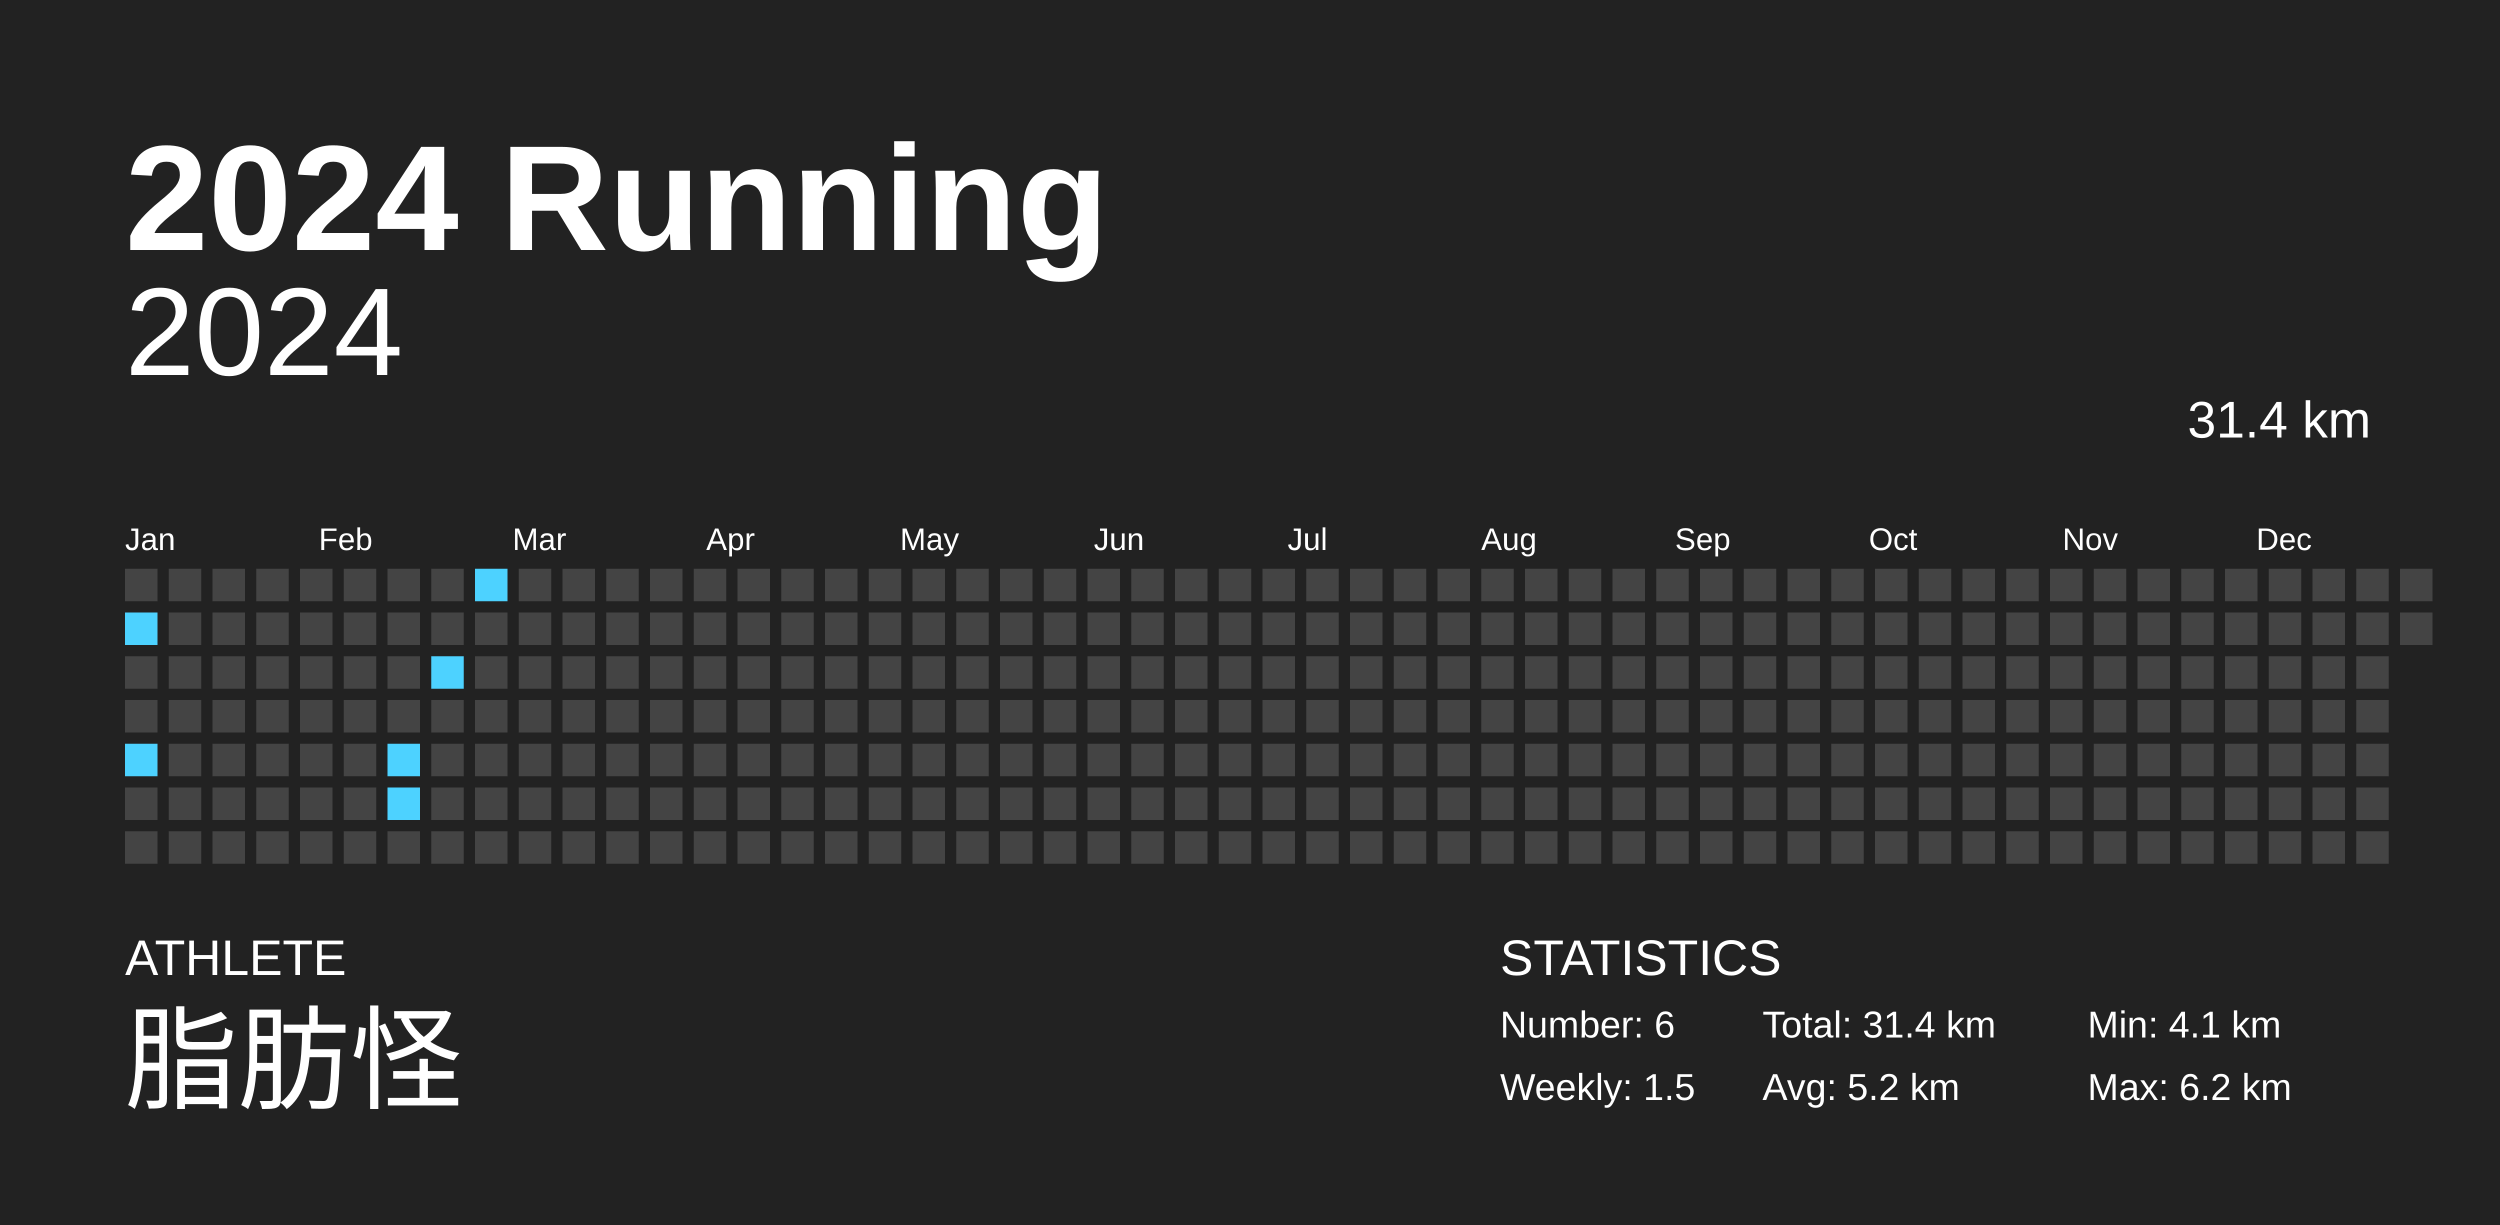
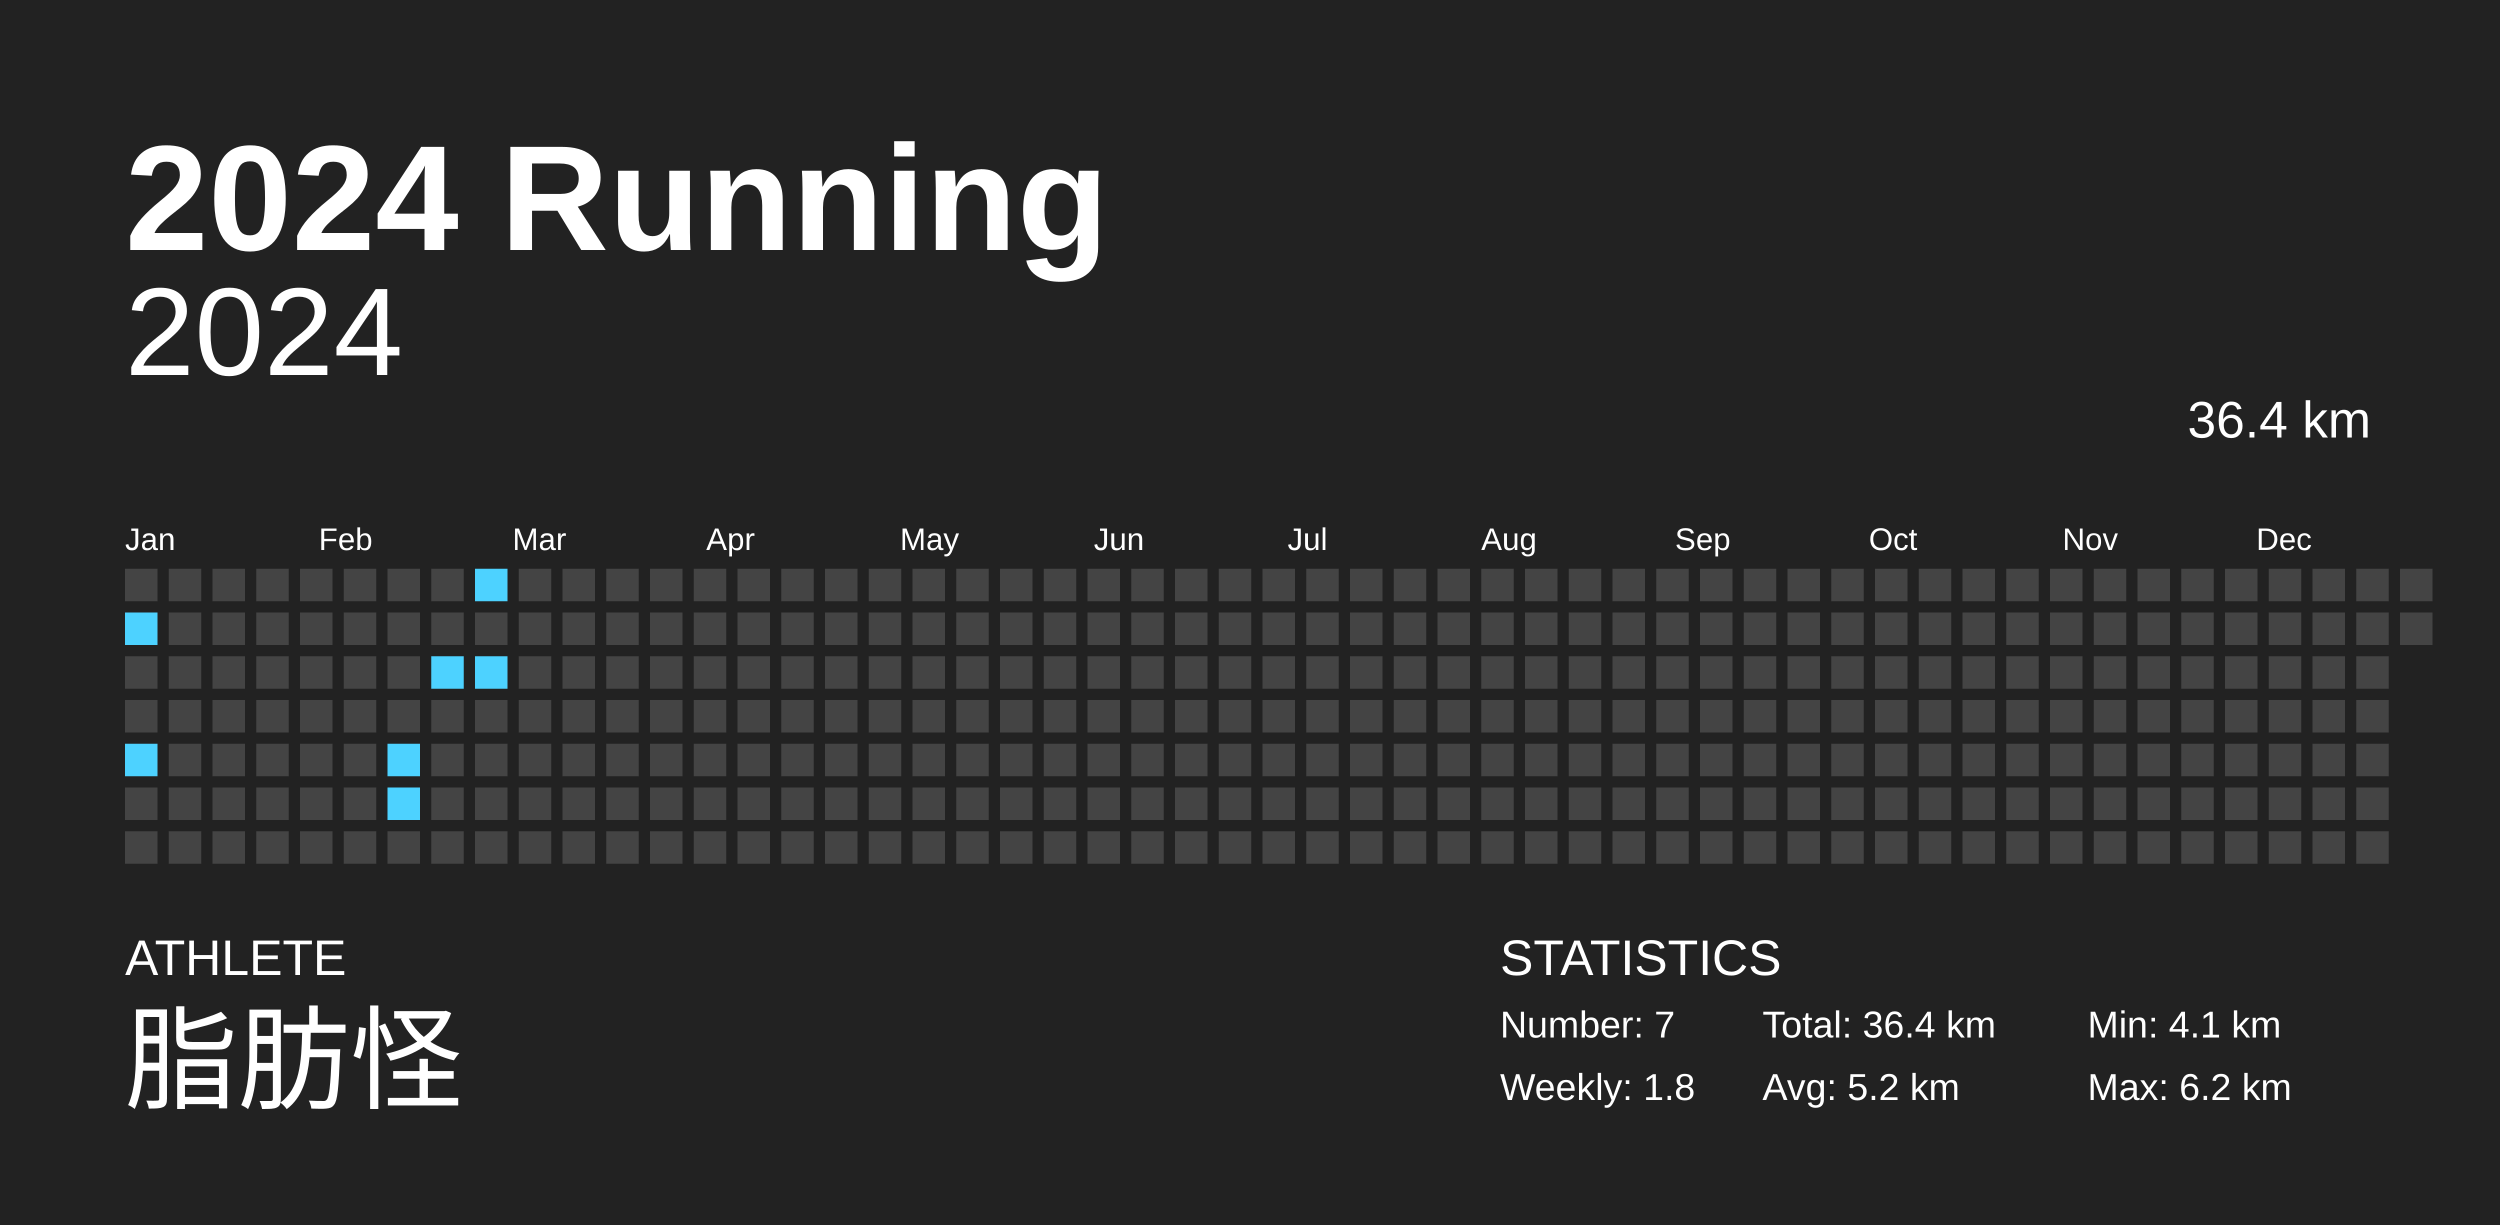
<svg xmlns="http://www.w3.org/2000/svg" baseProfile="full" height="98mm" version="1.1" viewBox="0,0,200,98" width="200mm">
  <defs />
  <rect fill="#222222" height="98" width="200" x="0" y="0" />
  <text fill="#FFFFFF" style="font-size:12px; font-family:Arial; font-weight:bold;" x="10" y="20">2024 Running</text>
  <text fill="#FFFFFF" style="font-size:4px; font-family:Arial" x="10" y="78">ATHLETE</text>
  <text fill="#FFFFFF" style="font-size:9px; font-family:Arial" x="10" y="88">脂肪怪</text>
  <text fill="#FFFFFF" style="font-size:4px; font-family:Arial" x="120" y="78">STATISTICS</text>
-   <text fill="#FFFFFF" style="font-size:3px; font-family:Arial" x="120" y="83">Number: 6</text>
-   <text fill="#FFFFFF" style="font-size:3px; font-family:Arial" x="120" y="88">Weekly: 1.5</text>
-   <text fill="#FFFFFF" style="font-size:3px; font-family:Arial" x="141" y="83">Total: 31.4 km</text>
+   <text fill="#FFFFFF" style="font-size:3px; font-family:Arial" x="120" y="83">Number: 7</text>
+   <text fill="#FFFFFF" style="font-size:3px; font-family:Arial" x="120" y="88">Weekly: 1.8</text>
+   <text fill="#FFFFFF" style="font-size:3px; font-family:Arial" x="141" y="83">Total: 36.4 km</text>
  <text fill="#FFFFFF" style="font-size:3px; font-family:Arial" x="141" y="88">Avg: 5.2 km</text>
  <text fill="#FFFFFF" style="font-size:3px; font-family:Arial" x="167" y="83">Min: 4.1 km</text>
  <text fill="#FFFFFF" style="font-size:3px; font-family:Arial" x="167" y="88">Max: 6.2 km</text>
  <text alignment-baseline="hanging" fill="#FFFFFF" style="font-size:10.0px; font-family:Arial;" x="10" y="30">2024</text>
-   <text alignment-baseline="hanging" fill="#FFFFFF" style="font-size:4.125px; font-family:Arial;" x="175" y="35">31.4 km</text>
+   <text alignment-baseline="hanging" fill="#FFFFFF" style="font-size:4.125px; font-family:Arial;" x="175" y="35">36.4 km</text>
  <text fill="#FFFFFF" style="font-size:2.5px; font-family:Arial" x="10.0" y="44">Jan</text>
  <text fill="#FFFFFF" style="font-size:2.5px; font-family:Arial" x="25.5" y="44">Feb</text>
  <text fill="#FFFFFF" style="font-size:2.5px; font-family:Arial" x="41.0" y="44">Mar</text>
  <text fill="#FFFFFF" style="font-size:2.5px; font-family:Arial" x="56.5" y="44">Apr</text>
  <text fill="#FFFFFF" style="font-size:2.5px; font-family:Arial" x="72.0" y="44">May</text>
  <text fill="#FFFFFF" style="font-size:2.5px; font-family:Arial" x="87.5" y="44">Jun</text>
  <text fill="#FFFFFF" style="font-size:2.5px; font-family:Arial" x="103.0" y="44">Jul</text>
  <text fill="#FFFFFF" style="font-size:2.5px; font-family:Arial" x="118.5" y="44">Aug</text>
  <text fill="#FFFFFF" style="font-size:2.5px; font-family:Arial" x="134.0" y="44">Sep</text>
  <text fill="#FFFFFF" style="font-size:2.5px; font-family:Arial" x="149.5" y="44">Oct</text>
  <text fill="#FFFFFF" style="font-size:2.5px; font-family:Arial" x="165.0" y="44">Nov</text>
  <text fill="#FFFFFF" style="font-size:2.5px; font-family:Arial" x="180.5" y="44">Dec</text>
  <rect fill="#444444" height="2.6" width="2.6" x="10.0" y="45.5" />
  <rect fill="#4dd2ff" height="2.6" width="2.6" x="10.0" y="49.0" />
  <rect fill="#444444" height="2.6" width="2.6" x="10.0" y="52.5" />
  <rect fill="#444444" height="2.6" width="2.6" x="10.0" y="56.0" />
  <rect fill="#4dd2ff" height="2.6" width="2.6" x="10.0" y="59.5" />
  <rect fill="#444444" height="2.6" width="2.6" x="10.0" y="63.0" />
  <rect fill="#444444" height="2.6" width="2.6" x="10.0" y="66.5" />
  <rect fill="#444444" height="2.6" width="2.6" x="13.5" y="45.5" />
  <rect fill="#444444" height="2.6" width="2.6" x="13.5" y="49.0" />
  <rect fill="#444444" height="2.6" width="2.6" x="13.5" y="52.5" />
  <rect fill="#444444" height="2.6" width="2.6" x="13.5" y="56.0" />
  <rect fill="#444444" height="2.6" width="2.6" x="13.5" y="59.5" />
  <rect fill="#444444" height="2.6" width="2.6" x="13.5" y="63.0" />
  <rect fill="#444444" height="2.6" width="2.6" x="13.5" y="66.5" />
  <rect fill="#444444" height="2.6" width="2.6" x="17.0" y="45.5" />
  <rect fill="#444444" height="2.6" width="2.6" x="17.0" y="49.0" />
  <rect fill="#444444" height="2.6" width="2.6" x="17.0" y="52.5" />
  <rect fill="#444444" height="2.6" width="2.6" x="17.0" y="56.0" />
  <rect fill="#444444" height="2.6" width="2.6" x="17.0" y="59.5" />
  <rect fill="#444444" height="2.6" width="2.6" x="17.0" y="63.0" />
  <rect fill="#444444" height="2.6" width="2.6" x="17.0" y="66.5" />
  <rect fill="#444444" height="2.6" width="2.6" x="20.5" y="45.5" />
  <rect fill="#444444" height="2.6" width="2.6" x="20.5" y="49.0" />
  <rect fill="#444444" height="2.6" width="2.6" x="20.5" y="52.5" />
  <rect fill="#444444" height="2.6" width="2.6" x="20.5" y="56.0" />
  <rect fill="#444444" height="2.6" width="2.6" x="20.5" y="59.5" />
  <rect fill="#444444" height="2.6" width="2.6" x="20.5" y="63.0" />
  <rect fill="#444444" height="2.6" width="2.6" x="20.5" y="66.5" />
  <rect fill="#444444" height="2.6" width="2.6" x="24.0" y="45.5" />
  <rect fill="#444444" height="2.6" width="2.6" x="24.0" y="49.0" />
  <rect fill="#444444" height="2.6" width="2.6" x="24.0" y="52.5" />
  <rect fill="#444444" height="2.6" width="2.6" x="24.0" y="56.0" />
  <rect fill="#444444" height="2.6" width="2.6" x="24.0" y="59.5" />
  <rect fill="#444444" height="2.6" width="2.6" x="24.0" y="63.0" />
  <rect fill="#444444" height="2.6" width="2.6" x="24.0" y="66.5" />
  <rect fill="#444444" height="2.6" width="2.6" x="27.5" y="45.5" />
  <rect fill="#444444" height="2.6" width="2.6" x="27.5" y="49.0" />
  <rect fill="#444444" height="2.6" width="2.6" x="27.5" y="52.5" />
  <rect fill="#444444" height="2.6" width="2.6" x="27.5" y="56.0" />
  <rect fill="#444444" height="2.6" width="2.6" x="27.5" y="59.5" />
  <rect fill="#444444" height="2.6" width="2.6" x="27.5" y="63.0" />
  <rect fill="#444444" height="2.6" width="2.6" x="27.5" y="66.5" />
  <rect fill="#444444" height="2.6" width="2.6" x="31.0" y="45.5" />
  <rect fill="#444444" height="2.6" width="2.6" x="31.0" y="49.0" />
  <rect fill="#444444" height="2.6" width="2.6" x="31.0" y="52.5" />
  <rect fill="#444444" height="2.6" width="2.6" x="31.0" y="56.0" />
  <rect fill="#4dd2ff" height="2.6" width="2.6" x="31.0" y="59.5" />
  <rect fill="#4dd2ff" height="2.6" width="2.6" x="31.0" y="63.0" />
  <rect fill="#444444" height="2.6" width="2.6" x="31.0" y="66.5" />
  <rect fill="#444444" height="2.6" width="2.6" x="34.5" y="45.5" />
  <rect fill="#444444" height="2.6" width="2.6" x="34.5" y="49.0" />
  <rect fill="#4dd2ff" height="2.6" width="2.6" x="34.5" y="52.5" />
  <rect fill="#444444" height="2.6" width="2.6" x="34.5" y="56.0" />
  <rect fill="#444444" height="2.6" width="2.6" x="34.5" y="59.5" />
  <rect fill="#444444" height="2.6" width="2.6" x="34.5" y="63.0" />
  <rect fill="#444444" height="2.6" width="2.6" x="34.5" y="66.5" />
  <rect fill="#4dd2ff" height="2.6" width="2.6" x="38.0" y="45.5" />
  <rect fill="#444444" height="2.6" width="2.6" x="38.0" y="49.0" />
-   <rect fill="#444444" height="2.6" width="2.6" x="38.0" y="52.5" />
+   <rect fill="#4dd2ff" height="2.6" width="2.6" x="38.0" y="52.5" />
  <rect fill="#444444" height="2.6" width="2.6" x="38.0" y="56.0" />
  <rect fill="#444444" height="2.6" width="2.6" x="38.0" y="59.5" />
  <rect fill="#444444" height="2.6" width="2.6" x="38.0" y="63.0" />
  <rect fill="#444444" height="2.6" width="2.6" x="38.0" y="66.5" />
  <rect fill="#444444" height="2.6" width="2.6" x="41.5" y="45.5" />
  <rect fill="#444444" height="2.6" width="2.6" x="41.5" y="49.0" />
  <rect fill="#444444" height="2.6" width="2.6" x="41.5" y="52.5" />
  <rect fill="#444444" height="2.6" width="2.6" x="41.5" y="56.0" />
  <rect fill="#444444" height="2.6" width="2.6" x="41.5" y="59.5" />
  <rect fill="#444444" height="2.6" width="2.6" x="41.5" y="63.0" />
  <rect fill="#444444" height="2.6" width="2.6" x="41.5" y="66.5" />
  <rect fill="#444444" height="2.6" width="2.6" x="45.0" y="45.5" />
  <rect fill="#444444" height="2.6" width="2.6" x="45.0" y="49.0" />
  <rect fill="#444444" height="2.6" width="2.6" x="45.0" y="52.5" />
  <rect fill="#444444" height="2.6" width="2.6" x="45.0" y="56.0" />
  <rect fill="#444444" height="2.6" width="2.6" x="45.0" y="59.5" />
  <rect fill="#444444" height="2.6" width="2.6" x="45.0" y="63.0" />
  <rect fill="#444444" height="2.6" width="2.6" x="45.0" y="66.5" />
  <rect fill="#444444" height="2.6" width="2.6" x="48.5" y="45.5" />
  <rect fill="#444444" height="2.6" width="2.6" x="48.5" y="49.0" />
  <rect fill="#444444" height="2.6" width="2.6" x="48.5" y="52.5" />
  <rect fill="#444444" height="2.6" width="2.6" x="48.5" y="56.0" />
  <rect fill="#444444" height="2.6" width="2.6" x="48.5" y="59.5" />
  <rect fill="#444444" height="2.6" width="2.6" x="48.5" y="63.0" />
  <rect fill="#444444" height="2.6" width="2.6" x="48.5" y="66.5" />
  <rect fill="#444444" height="2.6" width="2.6" x="52.0" y="45.5" />
  <rect fill="#444444" height="2.6" width="2.6" x="52.0" y="49.0" />
  <rect fill="#444444" height="2.6" width="2.6" x="52.0" y="52.5" />
  <rect fill="#444444" height="2.6" width="2.6" x="52.0" y="56.0" />
  <rect fill="#444444" height="2.6" width="2.6" x="52.0" y="59.5" />
  <rect fill="#444444" height="2.6" width="2.6" x="52.0" y="63.0" />
  <rect fill="#444444" height="2.6" width="2.6" x="52.0" y="66.5" />
  <rect fill="#444444" height="2.6" width="2.6" x="55.5" y="45.5" />
  <rect fill="#444444" height="2.6" width="2.6" x="55.5" y="49.0" />
  <rect fill="#444444" height="2.6" width="2.6" x="55.5" y="52.5" />
  <rect fill="#444444" height="2.6" width="2.6" x="55.5" y="56.0" />
  <rect fill="#444444" height="2.6" width="2.6" x="55.5" y="59.5" />
  <rect fill="#444444" height="2.6" width="2.6" x="55.5" y="63.0" />
  <rect fill="#444444" height="2.6" width="2.6" x="55.5" y="66.5" />
  <rect fill="#444444" height="2.6" width="2.6" x="59.0" y="45.5" />
  <rect fill="#444444" height="2.6" width="2.6" x="59.0" y="49.0" />
  <rect fill="#444444" height="2.6" width="2.6" x="59.0" y="52.5" />
  <rect fill="#444444" height="2.6" width="2.6" x="59.0" y="56.0" />
  <rect fill="#444444" height="2.6" width="2.6" x="59.0" y="59.5" />
  <rect fill="#444444" height="2.6" width="2.6" x="59.0" y="63.0" />
  <rect fill="#444444" height="2.6" width="2.6" x="59.0" y="66.5" />
  <rect fill="#444444" height="2.6" width="2.6" x="62.5" y="45.5" />
  <rect fill="#444444" height="2.6" width="2.6" x="62.5" y="49.0" />
  <rect fill="#444444" height="2.6" width="2.6" x="62.5" y="52.5" />
  <rect fill="#444444" height="2.6" width="2.6" x="62.5" y="56.0" />
  <rect fill="#444444" height="2.6" width="2.6" x="62.5" y="59.5" />
  <rect fill="#444444" height="2.6" width="2.6" x="62.5" y="63.0" />
  <rect fill="#444444" height="2.6" width="2.6" x="62.5" y="66.5" />
  <rect fill="#444444" height="2.6" width="2.6" x="66.0" y="45.5" />
  <rect fill="#444444" height="2.6" width="2.6" x="66.0" y="49.0" />
  <rect fill="#444444" height="2.6" width="2.6" x="66.0" y="52.5" />
  <rect fill="#444444" height="2.6" width="2.6" x="66.0" y="56.0" />
  <rect fill="#444444" height="2.6" width="2.6" x="66.0" y="59.5" />
  <rect fill="#444444" height="2.6" width="2.6" x="66.0" y="63.0" />
  <rect fill="#444444" height="2.6" width="2.6" x="66.0" y="66.5" />
  <rect fill="#444444" height="2.6" width="2.6" x="69.5" y="45.5" />
  <rect fill="#444444" height="2.6" width="2.6" x="69.5" y="49.0" />
  <rect fill="#444444" height="2.6" width="2.6" x="69.5" y="52.5" />
  <rect fill="#444444" height="2.6" width="2.6" x="69.5" y="56.0" />
  <rect fill="#444444" height="2.6" width="2.6" x="69.5" y="59.5" />
  <rect fill="#444444" height="2.6" width="2.6" x="69.5" y="63.0" />
  <rect fill="#444444" height="2.6" width="2.6" x="69.5" y="66.5" />
  <rect fill="#444444" height="2.6" width="2.6" x="73.0" y="45.5" />
  <rect fill="#444444" height="2.6" width="2.6" x="73.0" y="49.0" />
  <rect fill="#444444" height="2.6" width="2.6" x="73.0" y="52.5" />
  <rect fill="#444444" height="2.6" width="2.6" x="73.0" y="56.0" />
  <rect fill="#444444" height="2.6" width="2.6" x="73.0" y="59.5" />
  <rect fill="#444444" height="2.6" width="2.6" x="73.0" y="63.0" />
  <rect fill="#444444" height="2.6" width="2.6" x="73.0" y="66.5" />
  <rect fill="#444444" height="2.6" width="2.6" x="76.5" y="45.5" />
  <rect fill="#444444" height="2.6" width="2.6" x="76.5" y="49.0" />
  <rect fill="#444444" height="2.6" width="2.6" x="76.5" y="52.5" />
  <rect fill="#444444" height="2.6" width="2.6" x="76.5" y="56.0" />
  <rect fill="#444444" height="2.6" width="2.6" x="76.5" y="59.5" />
  <rect fill="#444444" height="2.6" width="2.6" x="76.5" y="63.0" />
  <rect fill="#444444" height="2.6" width="2.6" x="76.5" y="66.5" />
  <rect fill="#444444" height="2.6" width="2.6" x="80.0" y="45.5" />
  <rect fill="#444444" height="2.6" width="2.6" x="80.0" y="49.0" />
  <rect fill="#444444" height="2.6" width="2.6" x="80.0" y="52.5" />
  <rect fill="#444444" height="2.6" width="2.6" x="80.0" y="56.0" />
  <rect fill="#444444" height="2.6" width="2.6" x="80.0" y="59.5" />
  <rect fill="#444444" height="2.6" width="2.6" x="80.0" y="63.0" />
  <rect fill="#444444" height="2.6" width="2.6" x="80.0" y="66.5" />
  <rect fill="#444444" height="2.6" width="2.6" x="83.5" y="45.5" />
  <rect fill="#444444" height="2.6" width="2.6" x="83.5" y="49.0" />
  <rect fill="#444444" height="2.6" width="2.6" x="83.5" y="52.5" />
  <rect fill="#444444" height="2.6" width="2.6" x="83.5" y="56.0" />
  <rect fill="#444444" height="2.6" width="2.6" x="83.5" y="59.5" />
  <rect fill="#444444" height="2.6" width="2.6" x="83.5" y="63.0" />
  <rect fill="#444444" height="2.6" width="2.6" x="83.5" y="66.5" />
  <rect fill="#444444" height="2.6" width="2.6" x="87.0" y="45.5" />
  <rect fill="#444444" height="2.6" width="2.6" x="87.0" y="49.0" />
  <rect fill="#444444" height="2.6" width="2.6" x="87.0" y="52.5" />
  <rect fill="#444444" height="2.6" width="2.6" x="87.0" y="56.0" />
  <rect fill="#444444" height="2.6" width="2.6" x="87.0" y="59.5" />
  <rect fill="#444444" height="2.6" width="2.6" x="87.0" y="63.0" />
  <rect fill="#444444" height="2.6" width="2.6" x="87.0" y="66.5" />
  <rect fill="#444444" height="2.6" width="2.6" x="90.5" y="45.5" />
  <rect fill="#444444" height="2.6" width="2.6" x="90.5" y="49.0" />
  <rect fill="#444444" height="2.6" width="2.6" x="90.5" y="52.5" />
  <rect fill="#444444" height="2.6" width="2.6" x="90.5" y="56.0" />
  <rect fill="#444444" height="2.6" width="2.6" x="90.5" y="59.5" />
  <rect fill="#444444" height="2.6" width="2.6" x="90.5" y="63.0" />
  <rect fill="#444444" height="2.6" width="2.6" x="90.5" y="66.5" />
  <rect fill="#444444" height="2.6" width="2.6" x="94.0" y="45.5" />
  <rect fill="#444444" height="2.6" width="2.6" x="94.0" y="49.0" />
  <rect fill="#444444" height="2.6" width="2.6" x="94.0" y="52.5" />
  <rect fill="#444444" height="2.6" width="2.6" x="94.0" y="56.0" />
  <rect fill="#444444" height="2.6" width="2.6" x="94.0" y="59.5" />
  <rect fill="#444444" height="2.6" width="2.6" x="94.0" y="63.0" />
  <rect fill="#444444" height="2.6" width="2.6" x="94.0" y="66.5" />
  <rect fill="#444444" height="2.6" width="2.6" x="97.5" y="45.5" />
  <rect fill="#444444" height="2.6" width="2.6" x="97.5" y="49.0" />
  <rect fill="#444444" height="2.6" width="2.6" x="97.5" y="52.5" />
  <rect fill="#444444" height="2.6" width="2.6" x="97.5" y="56.0" />
  <rect fill="#444444" height="2.6" width="2.6" x="97.5" y="59.5" />
  <rect fill="#444444" height="2.6" width="2.6" x="97.5" y="63.0" />
  <rect fill="#444444" height="2.6" width="2.6" x="97.5" y="66.5" />
  <rect fill="#444444" height="2.6" width="2.6" x="101.0" y="45.5" />
  <rect fill="#444444" height="2.6" width="2.6" x="101.0" y="49.0" />
  <rect fill="#444444" height="2.6" width="2.6" x="101.0" y="52.5" />
  <rect fill="#444444" height="2.6" width="2.6" x="101.0" y="56.0" />
  <rect fill="#444444" height="2.6" width="2.6" x="101.0" y="59.5" />
  <rect fill="#444444" height="2.6" width="2.6" x="101.0" y="63.0" />
  <rect fill="#444444" height="2.6" width="2.6" x="101.0" y="66.5" />
  <rect fill="#444444" height="2.6" width="2.6" x="104.5" y="45.5" />
  <rect fill="#444444" height="2.6" width="2.6" x="104.5" y="49.0" />
  <rect fill="#444444" height="2.6" width="2.6" x="104.5" y="52.5" />
  <rect fill="#444444" height="2.6" width="2.6" x="104.5" y="56.0" />
  <rect fill="#444444" height="2.6" width="2.6" x="104.5" y="59.5" />
  <rect fill="#444444" height="2.6" width="2.6" x="104.5" y="63.0" />
  <rect fill="#444444" height="2.6" width="2.6" x="104.5" y="66.5" />
  <rect fill="#444444" height="2.6" width="2.6" x="108.0" y="45.5" />
  <rect fill="#444444" height="2.6" width="2.6" x="108.0" y="49.0" />
  <rect fill="#444444" height="2.6" width="2.6" x="108.0" y="52.5" />
  <rect fill="#444444" height="2.6" width="2.6" x="108.0" y="56.0" />
  <rect fill="#444444" height="2.6" width="2.6" x="108.0" y="59.5" />
  <rect fill="#444444" height="2.6" width="2.6" x="108.0" y="63.0" />
  <rect fill="#444444" height="2.6" width="2.6" x="108.0" y="66.5" />
  <rect fill="#444444" height="2.6" width="2.6" x="111.5" y="45.5" />
  <rect fill="#444444" height="2.6" width="2.6" x="111.5" y="49.0" />
  <rect fill="#444444" height="2.6" width="2.6" x="111.5" y="52.5" />
  <rect fill="#444444" height="2.6" width="2.6" x="111.5" y="56.0" />
  <rect fill="#444444" height="2.6" width="2.6" x="111.5" y="59.5" />
  <rect fill="#444444" height="2.6" width="2.6" x="111.5" y="63.0" />
  <rect fill="#444444" height="2.6" width="2.6" x="111.5" y="66.5" />
  <rect fill="#444444" height="2.6" width="2.6" x="115.0" y="45.5" />
  <rect fill="#444444" height="2.6" width="2.6" x="115.0" y="49.0" />
  <rect fill="#444444" height="2.6" width="2.6" x="115.0" y="52.5" />
  <rect fill="#444444" height="2.6" width="2.6" x="115.0" y="56.0" />
  <rect fill="#444444" height="2.6" width="2.6" x="115.0" y="59.5" />
  <rect fill="#444444" height="2.6" width="2.6" x="115.0" y="63.0" />
  <rect fill="#444444" height="2.6" width="2.6" x="115.0" y="66.5" />
  <rect fill="#444444" height="2.6" width="2.6" x="118.5" y="45.5" />
  <rect fill="#444444" height="2.6" width="2.6" x="118.5" y="49.0" />
  <rect fill="#444444" height="2.6" width="2.6" x="118.5" y="52.5" />
  <rect fill="#444444" height="2.6" width="2.6" x="118.5" y="56.0" />
  <rect fill="#444444" height="2.6" width="2.6" x="118.5" y="59.5" />
  <rect fill="#444444" height="2.6" width="2.6" x="118.5" y="63.0" />
  <rect fill="#444444" height="2.6" width="2.6" x="118.5" y="66.5" />
  <rect fill="#444444" height="2.6" width="2.6" x="122.0" y="45.5" />
  <rect fill="#444444" height="2.6" width="2.6" x="122.0" y="49.0" />
  <rect fill="#444444" height="2.6" width="2.6" x="122.0" y="52.5" />
  <rect fill="#444444" height="2.6" width="2.6" x="122.0" y="56.0" />
  <rect fill="#444444" height="2.6" width="2.6" x="122.0" y="59.5" />
  <rect fill="#444444" height="2.6" width="2.6" x="122.0" y="63.0" />
  <rect fill="#444444" height="2.6" width="2.6" x="122.0" y="66.5" />
  <rect fill="#444444" height="2.6" width="2.6" x="125.5" y="45.5" />
  <rect fill="#444444" height="2.6" width="2.6" x="125.5" y="49.0" />
  <rect fill="#444444" height="2.6" width="2.6" x="125.5" y="52.5" />
  <rect fill="#444444" height="2.6" width="2.6" x="125.5" y="56.0" />
  <rect fill="#444444" height="2.6" width="2.6" x="125.5" y="59.5" />
  <rect fill="#444444" height="2.6" width="2.6" x="125.5" y="63.0" />
  <rect fill="#444444" height="2.6" width="2.6" x="125.5" y="66.5" />
  <rect fill="#444444" height="2.6" width="2.6" x="129.0" y="45.5" />
  <rect fill="#444444" height="2.6" width="2.6" x="129.0" y="49.0" />
  <rect fill="#444444" height="2.6" width="2.6" x="129.0" y="52.5" />
  <rect fill="#444444" height="2.6" width="2.6" x="129.0" y="56.0" />
  <rect fill="#444444" height="2.6" width="2.6" x="129.0" y="59.5" />
  <rect fill="#444444" height="2.6" width="2.6" x="129.0" y="63.0" />
  <rect fill="#444444" height="2.6" width="2.6" x="129.0" y="66.5" />
  <rect fill="#444444" height="2.6" width="2.6" x="132.5" y="45.5" />
  <rect fill="#444444" height="2.6" width="2.6" x="132.5" y="49.0" />
  <rect fill="#444444" height="2.6" width="2.6" x="132.5" y="52.5" />
  <rect fill="#444444" height="2.6" width="2.6" x="132.5" y="56.0" />
  <rect fill="#444444" height="2.6" width="2.6" x="132.5" y="59.5" />
  <rect fill="#444444" height="2.6" width="2.6" x="132.5" y="63.0" />
  <rect fill="#444444" height="2.6" width="2.6" x="132.5" y="66.5" />
  <rect fill="#444444" height="2.6" width="2.6" x="136.0" y="45.5" />
  <rect fill="#444444" height="2.6" width="2.6" x="136.0" y="49.0" />
  <rect fill="#444444" height="2.6" width="2.6" x="136.0" y="52.5" />
  <rect fill="#444444" height="2.6" width="2.6" x="136.0" y="56.0" />
  <rect fill="#444444" height="2.6" width="2.6" x="136.0" y="59.5" />
  <rect fill="#444444" height="2.6" width="2.6" x="136.0" y="63.0" />
  <rect fill="#444444" height="2.6" width="2.6" x="136.0" y="66.5" />
  <rect fill="#444444" height="2.6" width="2.6" x="139.5" y="45.5" />
  <rect fill="#444444" height="2.6" width="2.6" x="139.5" y="49.0" />
  <rect fill="#444444" height="2.6" width="2.6" x="139.5" y="52.5" />
  <rect fill="#444444" height="2.6" width="2.6" x="139.5" y="56.0" />
  <rect fill="#444444" height="2.6" width="2.6" x="139.5" y="59.5" />
  <rect fill="#444444" height="2.6" width="2.6" x="139.5" y="63.0" />
  <rect fill="#444444" height="2.6" width="2.6" x="139.5" y="66.5" />
  <rect fill="#444444" height="2.6" width="2.6" x="143.0" y="45.5" />
  <rect fill="#444444" height="2.6" width="2.6" x="143.0" y="49.0" />
  <rect fill="#444444" height="2.6" width="2.6" x="143.0" y="52.5" />
  <rect fill="#444444" height="2.6" width="2.6" x="143.0" y="56.0" />
  <rect fill="#444444" height="2.6" width="2.6" x="143.0" y="59.5" />
  <rect fill="#444444" height="2.6" width="2.6" x="143.0" y="63.0" />
  <rect fill="#444444" height="2.6" width="2.6" x="143.0" y="66.5" />
  <rect fill="#444444" height="2.6" width="2.6" x="146.5" y="45.5" />
  <rect fill="#444444" height="2.6" width="2.6" x="146.5" y="49.0" />
  <rect fill="#444444" height="2.6" width="2.6" x="146.5" y="52.5" />
  <rect fill="#444444" height="2.6" width="2.6" x="146.5" y="56.0" />
  <rect fill="#444444" height="2.6" width="2.6" x="146.5" y="59.5" />
  <rect fill="#444444" height="2.6" width="2.6" x="146.5" y="63.0" />
  <rect fill="#444444" height="2.6" width="2.6" x="146.5" y="66.5" />
  <rect fill="#444444" height="2.6" width="2.6" x="150.0" y="45.5" />
  <rect fill="#444444" height="2.6" width="2.6" x="150.0" y="49.0" />
  <rect fill="#444444" height="2.6" width="2.6" x="150.0" y="52.5" />
  <rect fill="#444444" height="2.6" width="2.6" x="150.0" y="56.0" />
  <rect fill="#444444" height="2.6" width="2.6" x="150.0" y="59.5" />
  <rect fill="#444444" height="2.6" width="2.6" x="150.0" y="63.0" />
  <rect fill="#444444" height="2.6" width="2.6" x="150.0" y="66.5" />
  <rect fill="#444444" height="2.6" width="2.6" x="153.5" y="45.5" />
  <rect fill="#444444" height="2.6" width="2.6" x="153.5" y="49.0" />
  <rect fill="#444444" height="2.6" width="2.6" x="153.5" y="52.5" />
  <rect fill="#444444" height="2.6" width="2.6" x="153.5" y="56.0" />
  <rect fill="#444444" height="2.6" width="2.6" x="153.5" y="59.5" />
  <rect fill="#444444" height="2.6" width="2.6" x="153.5" y="63.0" />
  <rect fill="#444444" height="2.6" width="2.6" x="153.5" y="66.5" />
  <rect fill="#444444" height="2.6" width="2.6" x="157.0" y="45.5" />
  <rect fill="#444444" height="2.6" width="2.6" x="157.0" y="49.0" />
  <rect fill="#444444" height="2.6" width="2.6" x="157.0" y="52.5" />
  <rect fill="#444444" height="2.6" width="2.6" x="157.0" y="56.0" />
  <rect fill="#444444" height="2.6" width="2.6" x="157.0" y="59.5" />
  <rect fill="#444444" height="2.6" width="2.6" x="157.0" y="63.0" />
  <rect fill="#444444" height="2.6" width="2.6" x="157.0" y="66.5" />
  <rect fill="#444444" height="2.6" width="2.6" x="160.5" y="45.5" />
  <rect fill="#444444" height="2.6" width="2.6" x="160.5" y="49.0" />
  <rect fill="#444444" height="2.6" width="2.6" x="160.5" y="52.5" />
  <rect fill="#444444" height="2.6" width="2.6" x="160.5" y="56.0" />
  <rect fill="#444444" height="2.6" width="2.6" x="160.5" y="59.5" />
  <rect fill="#444444" height="2.6" width="2.6" x="160.5" y="63.0" />
  <rect fill="#444444" height="2.6" width="2.6" x="160.5" y="66.5" />
  <rect fill="#444444" height="2.6" width="2.6" x="164.0" y="45.5" />
  <rect fill="#444444" height="2.6" width="2.6" x="164.0" y="49.0" />
  <rect fill="#444444" height="2.6" width="2.6" x="164.0" y="52.5" />
  <rect fill="#444444" height="2.6" width="2.6" x="164.0" y="56.0" />
  <rect fill="#444444" height="2.6" width="2.6" x="164.0" y="59.5" />
  <rect fill="#444444" height="2.6" width="2.6" x="164.0" y="63.0" />
  <rect fill="#444444" height="2.6" width="2.6" x="164.0" y="66.5" />
  <rect fill="#444444" height="2.6" width="2.6" x="167.5" y="45.5" />
  <rect fill="#444444" height="2.6" width="2.6" x="167.5" y="49.0" />
  <rect fill="#444444" height="2.6" width="2.6" x="167.5" y="52.5" />
  <rect fill="#444444" height="2.6" width="2.6" x="167.5" y="56.0" />
  <rect fill="#444444" height="2.6" width="2.6" x="167.5" y="59.5" />
  <rect fill="#444444" height="2.6" width="2.6" x="167.5" y="63.0" />
  <rect fill="#444444" height="2.6" width="2.6" x="167.5" y="66.5" />
  <rect fill="#444444" height="2.6" width="2.6" x="171.0" y="45.5" />
  <rect fill="#444444" height="2.6" width="2.6" x="171.0" y="49.0" />
  <rect fill="#444444" height="2.6" width="2.6" x="171.0" y="52.5" />
  <rect fill="#444444" height="2.6" width="2.6" x="171.0" y="56.0" />
  <rect fill="#444444" height="2.6" width="2.6" x="171.0" y="59.5" />
  <rect fill="#444444" height="2.6" width="2.6" x="171.0" y="63.0" />
  <rect fill="#444444" height="2.6" width="2.6" x="171.0" y="66.5" />
  <rect fill="#444444" height="2.6" width="2.6" x="174.5" y="45.5" />
  <rect fill="#444444" height="2.6" width="2.6" x="174.5" y="49.0" />
  <rect fill="#444444" height="2.6" width="2.6" x="174.5" y="52.5" />
  <rect fill="#444444" height="2.6" width="2.6" x="174.5" y="56.0" />
  <rect fill="#444444" height="2.6" width="2.6" x="174.5" y="59.5" />
  <rect fill="#444444" height="2.6" width="2.6" x="174.5" y="63.0" />
  <rect fill="#444444" height="2.6" width="2.6" x="174.5" y="66.5" />
  <rect fill="#444444" height="2.6" width="2.6" x="178.0" y="45.5" />
  <rect fill="#444444" height="2.6" width="2.6" x="178.0" y="49.0" />
  <rect fill="#444444" height="2.6" width="2.6" x="178.0" y="52.5" />
  <rect fill="#444444" height="2.6" width="2.6" x="178.0" y="56.0" />
  <rect fill="#444444" height="2.6" width="2.6" x="178.0" y="59.5" />
  <rect fill="#444444" height="2.6" width="2.6" x="178.0" y="63.0" />
  <rect fill="#444444" height="2.6" width="2.6" x="178.0" y="66.5" />
  <rect fill="#444444" height="2.6" width="2.6" x="181.5" y="45.5" />
  <rect fill="#444444" height="2.6" width="2.6" x="181.5" y="49.0" />
  <rect fill="#444444" height="2.6" width="2.6" x="181.5" y="52.5" />
  <rect fill="#444444" height="2.6" width="2.6" x="181.5" y="56.0" />
  <rect fill="#444444" height="2.6" width="2.6" x="181.5" y="59.5" />
  <rect fill="#444444" height="2.6" width="2.6" x="181.5" y="63.0" />
  <rect fill="#444444" height="2.6" width="2.6" x="181.5" y="66.5" />
  <rect fill="#444444" height="2.6" width="2.6" x="185.0" y="45.5" />
  <rect fill="#444444" height="2.6" width="2.6" x="185.0" y="49.0" />
  <rect fill="#444444" height="2.6" width="2.6" x="185.0" y="52.5" />
  <rect fill="#444444" height="2.6" width="2.6" x="185.0" y="56.0" />
  <rect fill="#444444" height="2.6" width="2.6" x="185.0" y="59.5" />
  <rect fill="#444444" height="2.6" width="2.6" x="185.0" y="63.0" />
  <rect fill="#444444" height="2.6" width="2.6" x="185.0" y="66.5" />
  <rect fill="#444444" height="2.6" width="2.6" x="188.5" y="45.5" />
  <rect fill="#444444" height="2.6" width="2.6" x="188.5" y="49.0" />
  <rect fill="#444444" height="2.6" width="2.6" x="188.5" y="52.5" />
  <rect fill="#444444" height="2.6" width="2.6" x="188.5" y="56.0" />
  <rect fill="#444444" height="2.6" width="2.6" x="188.5" y="59.5" />
  <rect fill="#444444" height="2.6" width="2.6" x="188.5" y="63.0" />
  <rect fill="#444444" height="2.6" width="2.6" x="188.5" y="66.5" />
  <rect fill="#444444" height="2.6" width="2.6" x="192.0" y="45.5" />
  <rect fill="#444444" height="2.6" width="2.6" x="192.0" y="49.0" />
</svg>
